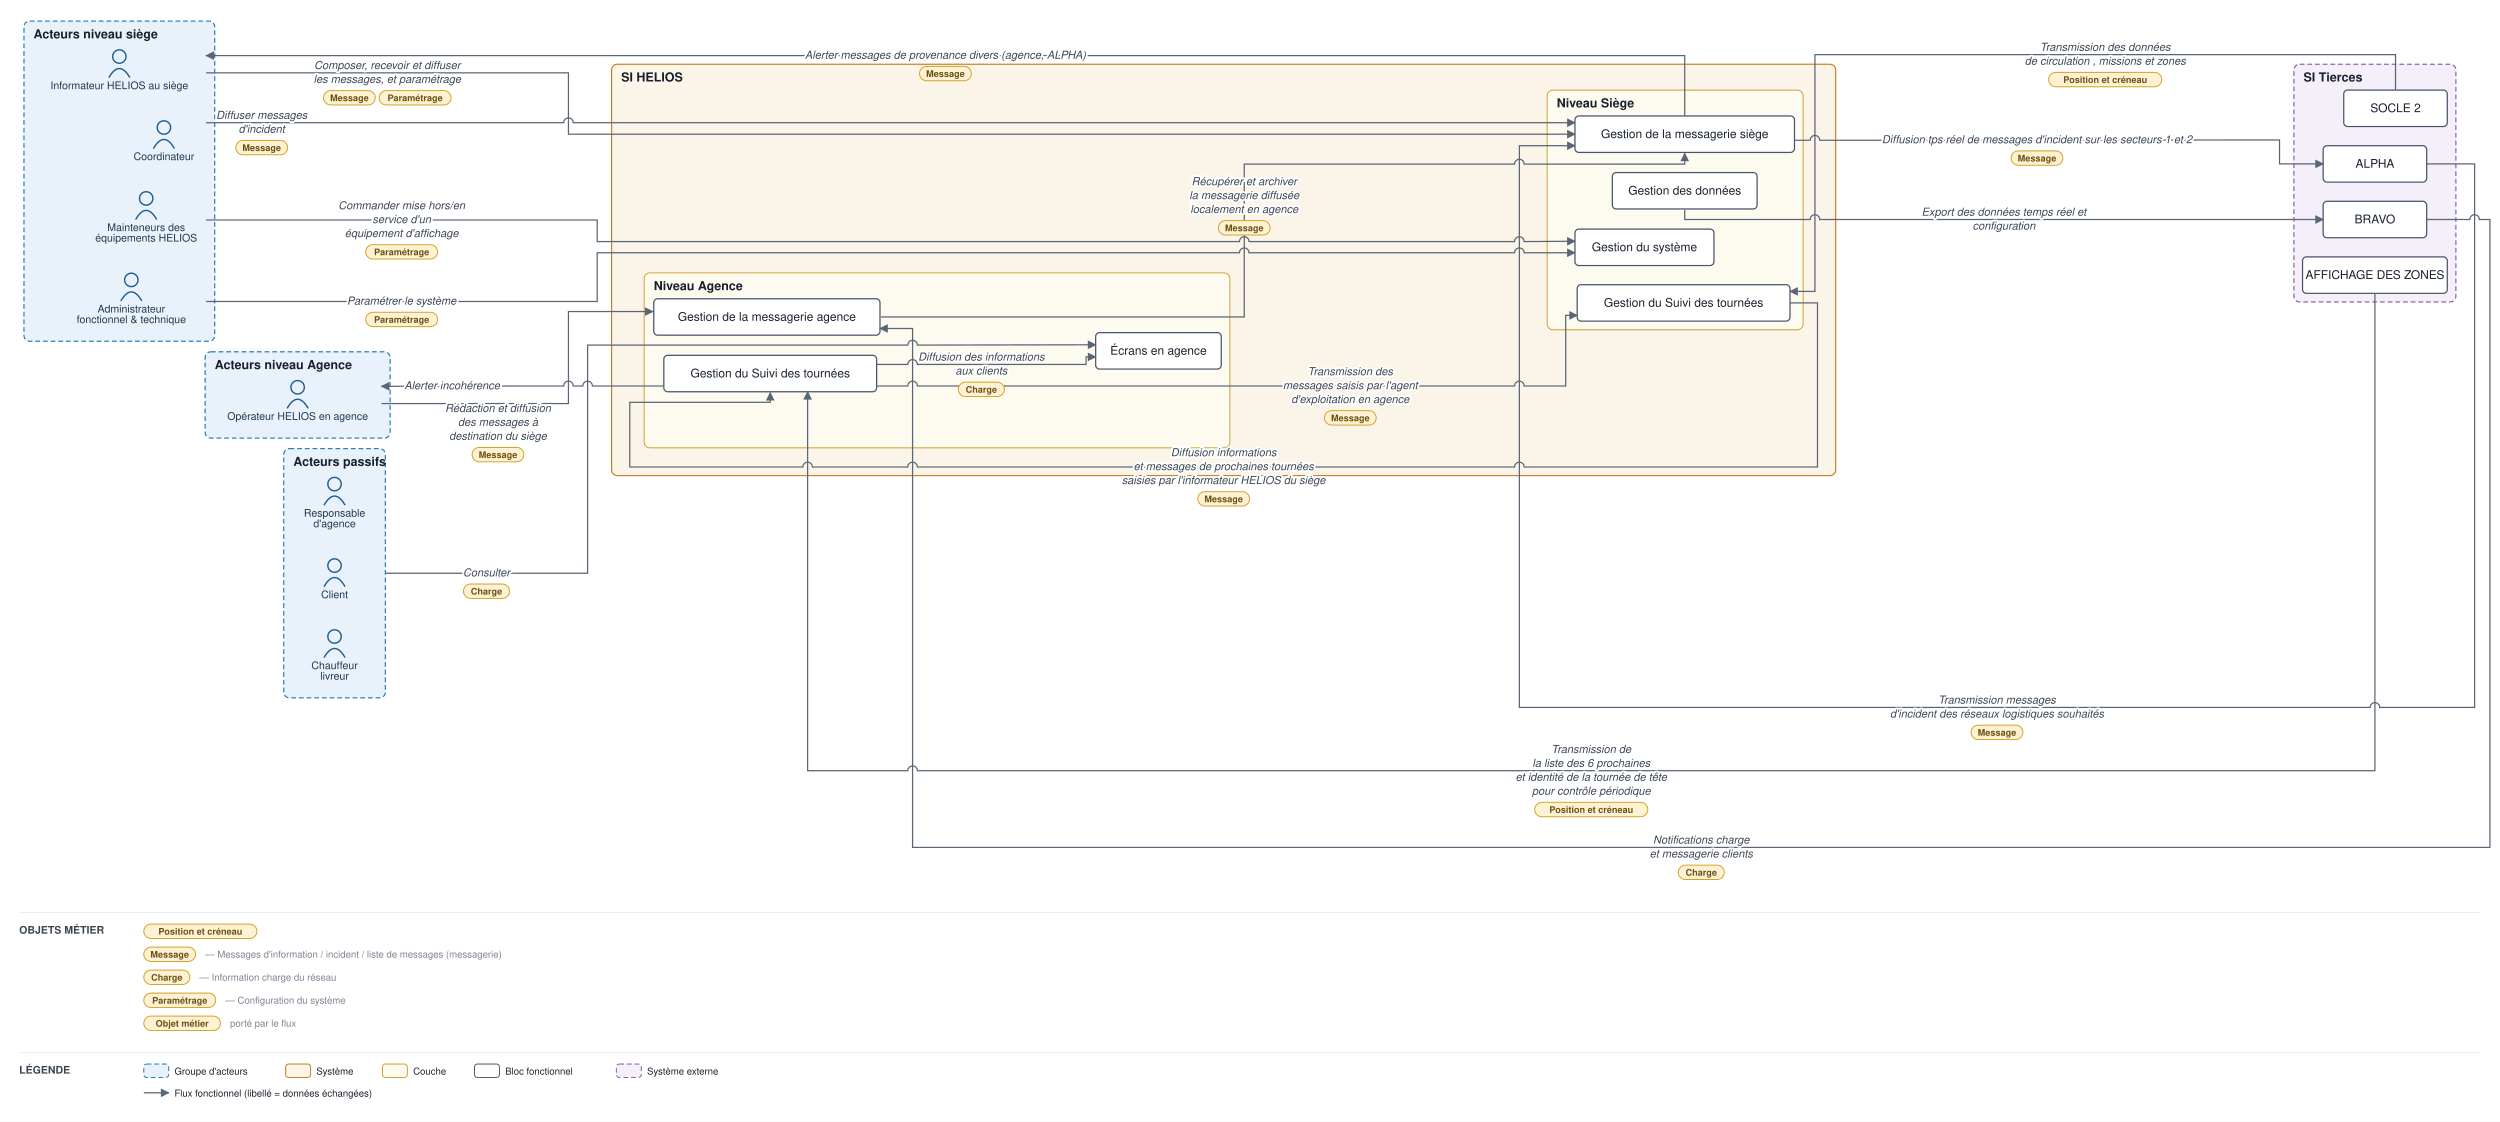
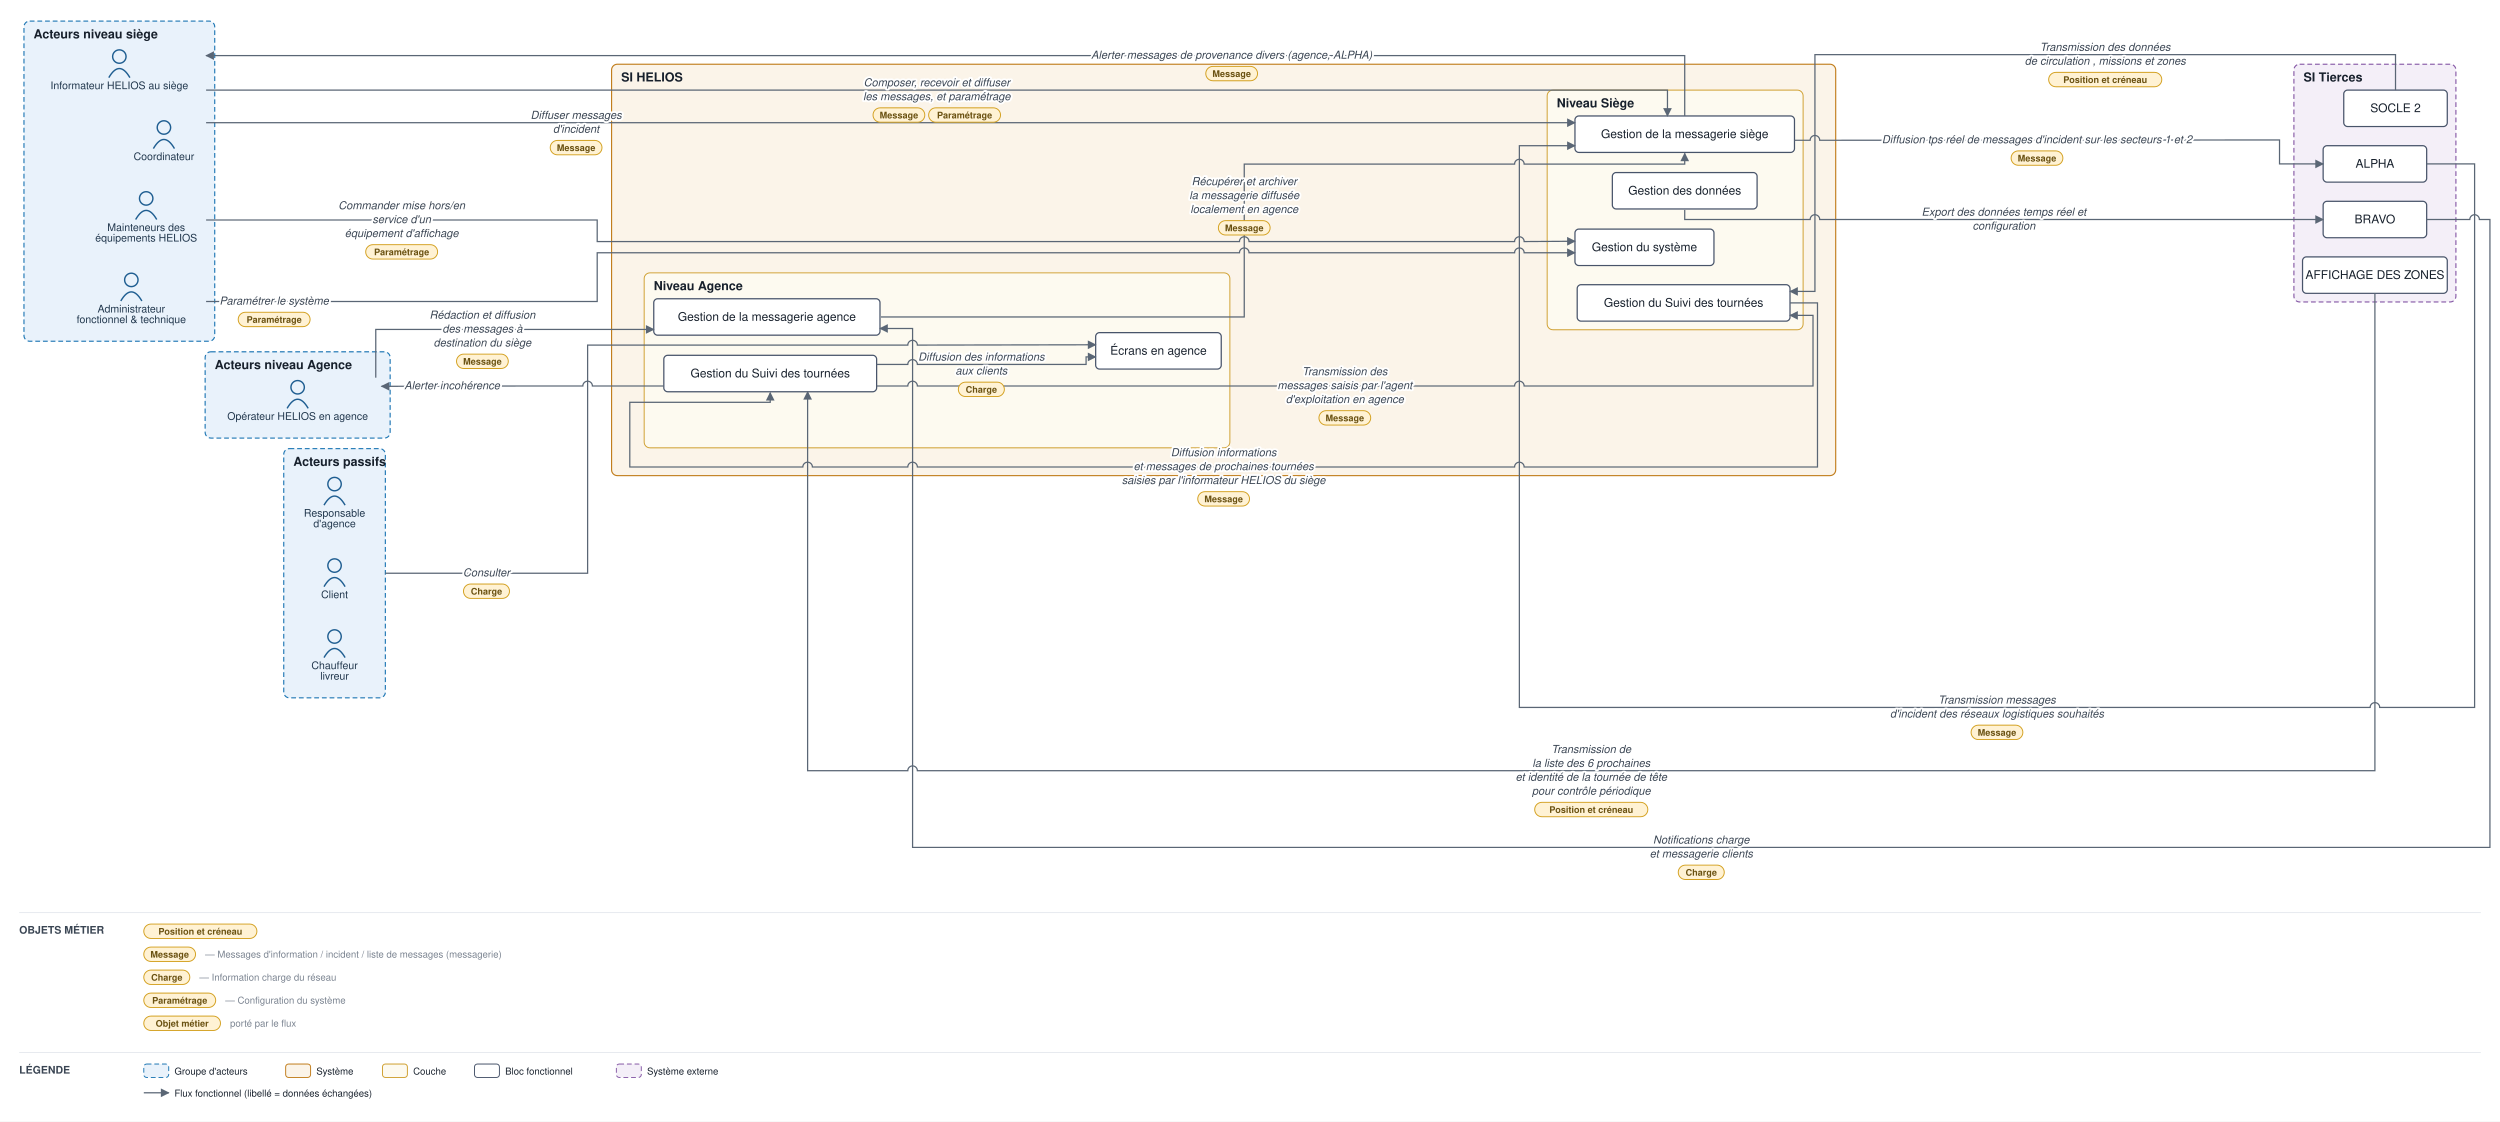
<svg xmlns="http://www.w3.org/2000/svg" viewBox="0 0 2608 1170" font-family="Helvetica,Arial,sans-serif">
  <defs>
    <marker id="arr" viewBox="0 0 10 10" refX="9" refY="5" markerWidth="7" markerHeight="7" orient="auto-start-reverse">
      <path d="M0,0 L10,5 L0,10 z" fill="#5a6675" />
    </marker>
  </defs>
  <rect width="2608" height="1170" fill="#ffffff" />
  <rect x="25" y="22" width="199" height="334" rx="6" fill="#e9f2fb" stroke="#1f77b4" stroke-width="1.2" stroke-dasharray="5 3" />
  <text x="35" y="40" font-size="13" font-weight="bold" fill="#17202c">Acteurs niveau siège</text>
  <rect x="214" y="367" width="193" height="90" rx="6" fill="#e9f2fb" stroke="#1f77b4" stroke-width="1.2" stroke-dasharray="5 3" />
  <text x="224" y="385" font-size="13" font-weight="bold" fill="#17202c">Acteurs niveau Agence</text>
  <rect x="296" y="468" width="106" height="260" rx="6" fill="#e9f2fb" stroke="#1f77b4" stroke-width="1.2" stroke-dasharray="5 3" />
  <text x="306" y="486" font-size="13" font-weight="bold" fill="#17202c">Acteurs passifs</text>
  <rect x="638" y="67" width="1277" height="429.167" rx="6" fill="#fbf4e9" stroke="#c17d1c" stroke-width="1.2" />
  <text x="648" y="85" font-size="13" font-weight="bold" fill="#17202c">SI HELIOS</text>
  <rect x="1614" y="94" width="267" height="250" rx="6" fill="#fdfaf0" stroke="#cf9f2f" stroke-width="1" />
  <text x="1624" y="112" font-size="13" font-weight="bold" fill="#17202c">Niveau Siège</text>
  <rect x="672" y="284.667" width="611" height="182.5" rx="6" fill="#fdfaf0" stroke="#cf9f2f" stroke-width="1" />
  <text x="682" y="302.667" font-size="13" font-weight="bold" fill="#17202c">Niveau Agence</text>
  <rect x="2393" y="67" width="169" height="248" rx="6" fill="#f4eff8" stroke="#8659a6" stroke-width="1.2" stroke-dasharray="5 3" />
  <text x="2403" y="85" font-size="13" font-weight="bold" fill="#17202c">SI Tierces</text>
  <circle cx="124.5" cy="59" r="7" fill="none" stroke="#1f5e91" stroke-width="1.5" />
  <path d="M 113.5 81 q 11 -19 22 0" fill="none" stroke="#1f5e91" stroke-width="1.5" />
  <text x="124.5" y="93" font-size="11" text-anchor="middle" fill="#20364c">Informateur HELIOS au siège</text>
  <circle cx="171" cy="133" r="7" fill="none" stroke="#1f5e91" stroke-width="1.5" />
  <path d="M 160 155 q 11 -19 22 0" fill="none" stroke="#1f5e91" stroke-width="1.5" />
  <text x="171" y="167" font-size="11" text-anchor="middle" fill="#20364c">Coordinateur</text>
  <circle cx="137" cy="292" r="7" fill="none" stroke="#1f5e91" stroke-width="1.5" />
  <path d="M 126 314 q 11 -19 22 0" fill="none" stroke="#1f5e91" stroke-width="1.5" />
  <text x="137" y="326" font-size="11" text-anchor="middle" fill="#20364c">Administrateur </text>
  <text x="137" y="337" font-size="11" text-anchor="middle" fill="#20364c">fonctionnel &amp; technique</text>
  <circle cx="152.5" cy="207" r="7" fill="none" stroke="#1f5e91" stroke-width="1.5" />
  <path d="M 141.5 229 q 11 -19 22 0" fill="none" stroke="#1f5e91" stroke-width="1.5" />
  <text x="152.5" y="241" font-size="11" text-anchor="middle" fill="#20364c">Mainteneurs des </text>
  <text x="152.5" y="252" font-size="11" text-anchor="middle" fill="#20364c">équipements HELIOS</text>
  <circle cx="310.5" cy="404" r="7" fill="none" stroke="#1f5e91" stroke-width="1.5" />
  <path d="M 299.5 426 q 11 -19 22 0" fill="none" stroke="#1f5e91" stroke-width="1.5" />
  <text x="310.5" y="438" font-size="11" text-anchor="middle" fill="#20364c">Opérateur HELIOS en agence</text>
  <circle cx="349" cy="590" r="7" fill="none" stroke="#1f5e91" stroke-width="1.5" />
  <path d="M 338 612 q 11 -19 22 0" fill="none" stroke="#1f5e91" stroke-width="1.5" />
  <text x="349" y="624" font-size="11" text-anchor="middle" fill="#20364c">Client</text>
  <circle cx="349" cy="664" r="7" fill="none" stroke="#1f5e91" stroke-width="1.5" />
  <path d="M 338 686 q 11 -19 22 0" fill="none" stroke="#1f5e91" stroke-width="1.5" />
  <text x="349" y="698" font-size="11" text-anchor="middle" fill="#20364c">Chauffeur </text>
  <text x="349" y="709" font-size="11" text-anchor="middle" fill="#20364c">livreur</text>
  <circle cx="349" cy="505" r="7" fill="none" stroke="#1f5e91" stroke-width="1.5" />
  <path d="M 338 527 q 11 -19 22 0" fill="none" stroke="#1f5e91" stroke-width="1.5" />
  <text x="349" y="539" font-size="11" text-anchor="middle" fill="#20364c">Responsable </text>
  <text x="349" y="550" font-size="11" text-anchor="middle" fill="#20364c">d'agence</text>
  <rect x="1643" y="121" width="229" height="38" rx="4" fill="#ffffff" stroke="#48546a" stroke-width="1.3" />
  <text x="1757.5" y="144" font-size="12.5" text-anchor="middle" fill="#17202c">Gestion de la messagerie siège</text>
  <rect x="1682" y="180" width="151" height="38" rx="4" fill="#ffffff" stroke="#48546a" stroke-width="1.3" />
  <text x="1757.5" y="203" font-size="12.5" text-anchor="middle" fill="#17202c">Gestion des données</text>
  <rect x="1643" y="239" width="145" height="38" rx="4" fill="#ffffff" stroke="#48546a" stroke-width="1.3" />
  <text x="1715.5" y="262" font-size="12.5" text-anchor="middle" fill="#17202c">Gestion du système</text>
  <rect x="1645.333" y="297" width="222" height="38" rx="4" fill="#ffffff" stroke="#48546a" stroke-width="1.3" />
  <text x="1756.333" y="320" font-size="12.5" text-anchor="middle" fill="#17202c">Gestion du Suivi des tournées</text>
  <rect x="692.5" y="370.667" width="222" height="38" rx="4" fill="#ffffff" stroke="#48546a" stroke-width="1.3" />
  <text x="803.5" y="393.667" font-size="12.5" text-anchor="middle" fill="#17202c">Gestion du Suivi des tournées</text>
  <rect x="682" y="311.667" width="236" height="38" rx="4" fill="#ffffff" stroke="#48546a" stroke-width="1.3" />
  <text x="800" y="334.667" font-size="12.5" text-anchor="middle" fill="#17202c">Gestion de la messagerie agence</text>
  <rect x="1143" y="347" width="131" height="38" rx="4" fill="#ffffff" stroke="#48546a" stroke-width="1.3" />
  <text x="1208.5" y="370" font-size="12.5" text-anchor="middle" fill="#17202c">Écrans en agence</text>
  <rect x="2402" y="268" width="151" height="38" rx="4" fill="#ffffff" stroke="#48546a" stroke-width="1.3" />
  <text x="2477.5" y="291" font-size="12.5" text-anchor="middle" fill="#17202c">AFFICHAGE DES ZONES</text>
  <rect x="2423.5" y="152" width="108" height="38" rx="4" fill="#ffffff" stroke="#48546a" stroke-width="1.3" />
  <text x="2477.5" y="175" font-size="12.5" text-anchor="middle" fill="#17202c">ALPHA</text>
  <rect x="2423.5" y="210" width="108" height="38" rx="4" fill="#ffffff" stroke="#48546a" stroke-width="1.3" />
  <text x="2477.5" y="233" font-size="12.5" text-anchor="middle" fill="#17202c">BRAVO</text>
  <rect x="2445" y="94" width="108" height="38" rx="4" fill="#ffffff" stroke="#48546a" stroke-width="1.3" />
  <text x="2499" y="117" font-size="12.5" text-anchor="middle" fill="#17202c">SOCLE 2</text>
-   <path d="M 215 76 L 593 76 L 593 140 L 1643 140" fill="none" stroke="#5a6675" stroke-width="1.3" marker-end="url(#arr)" />
+   <path d="M 215 94 L 1739.5 94 L 1739.5 121" fill="none" stroke="#5a6675" stroke-width="1.3" marker-end="url(#arr)" />
  <path d="M 215 314.5 L 623 314.5 L 623 263.667 L 1293 263.667 A 5 5 0 0 1 1303 263.667 L 1580 263.667 A 5 5 0 0 1 1590 263.667 L 1643 263.667" fill="none" stroke="#5a6675" stroke-width="1.3" marker-end="url(#arr)" />
-   <path d="M 215 128 L 588 128 A 5 5 0 0 1 598 128 L 1643 128" fill="none" stroke="#5a6675" stroke-width="1.3" marker-end="url(#arr)" />
+   <path d="M 215 128 L 1643 128" fill="none" stroke="#5a6675" stroke-width="1.3" marker-end="url(#arr)" />
  <path d="M 215 229.5 L 623 229.5 L 623 252 L 1293 252 A 5 5 0 0 1 1303 252 L 1580 252 A 5 5 0 0 1 1590 252 L 1643 251.667" fill="none" stroke="#5a6675" stroke-width="1.3" marker-end="url(#arr)" />
-   <path d="M 398 421 L 593 421 L 593 325 L 681 325" fill="none" stroke="#5a6675" stroke-width="1.3" marker-end="url(#arr)" />
+   <path d="M 392 394 L 392 343.667 L 682 343.667" fill="none" stroke="#5a6675" stroke-width="1.3" marker-end="url(#arr)" />
  <path d="M 402 598 L 613 598 L 613 360 L 947 360 A 5 5 0 0 1 957 360 L 1143 359.667" fill="none" stroke="#5a6675" stroke-width="1.3" marker-end="url(#arr)" />
  <path d="M 1757.5 121 L 1757.5 58 L 215 58" fill="none" stroke="#5a6675" stroke-width="1.3" marker-end="url(#arr)" />
-   <path d="M 692.5 402.667 L 618 402.667 A 5 5 0 0 0 608 402.667 L 598 402.667 A 5 5 0 0 0 588 402.667 L 545.25 402.667 L 398 403" fill="none" stroke="#5a6675" stroke-width="1.3" marker-end="url(#arr)" />
+   <path d="M 692.5 402.667 L 618 402.667 A 5 5 0 0 0 608 402.667 L 545.25 402.667 L 398 403" fill="none" stroke="#5a6675" stroke-width="1.3" marker-end="url(#arr)" />
  <path d="M 1872 146.333 L 1888.333 146.333 A 5 5 0 0 1 1898.333 146.333 L 2378 146 L 2378 171 L 2423.5 171" fill="none" stroke="#5a6675" stroke-width="1.3" marker-end="url(#arr)" />
  <path d="M 1757.5 219 L 1757.5 229 L 1888.333 229 A 5 5 0 0 1 1898.333 229 L 2423.5 229" fill="none" stroke="#5a6675" stroke-width="1.3" marker-end="url(#arr)" />
  <path d="M 1867.333 316 L 1896 316 L 1896 487.167 L 1590 487.167 A 5 5 0 0 0 1580 487.167 L 957 487.167 A 5 5 0 0 0 947 487.167 L 847.5 487.167 A 5 5 0 0 0 837.5 487.167 L 657 487.167 L 657 419.667 L 803.5 419.667 L 803.5 409.667" fill="none" stroke="#5a6675" stroke-width="1.3" marker-end="url(#arr)" />
-   <path d="M 914.5 402.667 L 947 402.667 A 5 5 0 0 1 957 402.667 L 1580 402.667 A 5 5 0 0 1 1590 402.667 L 1633.333 402.667 L 1633.333 329 L 1645.333 329" fill="none" stroke="#5a6675" stroke-width="1.3" marker-end="url(#arr)" />
+   <path d="M 914.5 402.667 L 947 402.667 A 5 5 0 0 1 957 402.667 L 1580 402.667 A 5 5 0 0 1 1590 402.667 L 1891.333 402.667 L 1891.333 329 L 1867.333 329" fill="none" stroke="#5a6675" stroke-width="1.3" marker-end="url(#arr)" />
  <path d="M 919 330.667 L 1298 330.667 L 1298 171.167 L 1580 171.167 A 5 5 0 0 1 1590 171.167 L 1757.5 171.167 L 1757.5 160" fill="none" stroke="#5a6675" stroke-width="1.3" marker-end="url(#arr)" />
  <path d="M 2499 94 L 2499 57 L 1893.333 57 L 1893.333 304 L 1867.333 304" fill="none" stroke="#5a6675" stroke-width="1.3" marker-end="url(#arr)" />
  <path d="M 2531.5 171 L 2581.5 171 L 2581.5 738 L 2482.5 738 A 5 5 0 0 0 2472.5 738 L 1585 738 L 1585 152 L 1643 152" fill="none" stroke="#5a6675" stroke-width="1.3" marker-end="url(#arr)" />
  <path d="M 2477.5 306 L 2477.5 804 L 957 804 A 5 5 0 0 0 947 804 L 842.5 804 L 842.5 408.667" fill="none" stroke="#5a6675" stroke-width="1.3" marker-end="url(#arr)" />
  <path d="M 2531.5 229 L 2576.5 229 A 5 5 0 0 1 2586.5 229 L 2597.5 229 L 2597.5 884 L 952 884 L 952 342.667 L 918 342.667" fill="none" stroke="#5a6675" stroke-width="1.3" marker-end="url(#arr)" />
  <path d="M 914.5 380.167 L 947 380.167 A 5 5 0 0 1 957 380.167 L 1133 380.167 L 1133 372.333 L 1143 372.333" fill="none" stroke="#5a6675" stroke-width="1.3" marker-end="url(#arr)" />
-   <text x="404" y="72" font-size="11.5" text-anchor="middle" fill="#3a4553" font-style="italic" stroke="#ffffff" stroke-width="4" paint-order="stroke" stroke-linejoin="round">Composer, recevoir et diffuser</text>
-   <text x="404" y="86.5" font-size="11.5" text-anchor="middle" fill="#3a4553" font-style="italic" stroke="#ffffff" stroke-width="4" paint-order="stroke" stroke-linejoin="round">les messages, et paramétrage</text>
-   <rect x="337.5" y="94.5" width="54" height="15" rx="7.5" fill="#fff2d4" stroke="#d3a01f" stroke-width="1" />
-   <text x="364.5" y="105.5" font-size="9.5" text-anchor="middle" fill="#6a5111" font-weight="bold">Message</text>
-   <rect x="395.5" y="94.5" width="75" height="15" rx="7.5" fill="#fff2d4" stroke="#d3a01f" stroke-width="1" />
-   <text x="433" y="105.5" font-size="9.5" text-anchor="middle" fill="#6a5111" font-weight="bold">Paramétrage</text>
-   <text x="419" y="317.75" font-size="11.5" text-anchor="middle" fill="#3a4553" font-style="italic" stroke="#ffffff" stroke-width="4" paint-order="stroke" stroke-linejoin="round">Paramétrer le système</text>
-   <rect x="381.5" y="325.75" width="75" height="15" rx="7.5" fill="#fff2d4" stroke="#d3a01f" stroke-width="1" />
-   <text x="419" y="336.75" font-size="9.5" text-anchor="middle" fill="#6a5111" font-weight="bold">Paramétrage</text>
-   <text x="273" y="124" font-size="11.5" text-anchor="middle" fill="#3a4553" font-style="italic" stroke="#ffffff" stroke-width="4" paint-order="stroke" stroke-linejoin="round">Diffuser messages</text>
-   <text x="273" y="138.5" font-size="11.5" text-anchor="middle" fill="#3a4553" font-style="italic" stroke="#ffffff" stroke-width="4" paint-order="stroke" stroke-linejoin="round">d'incident</text>
-   <rect x="246" y="146.5" width="54" height="15" rx="7.5" fill="#fff2d4" stroke="#d3a01f" stroke-width="1" />
-   <text x="273" y="157.5" font-size="9.5" text-anchor="middle" fill="#6a5111" font-weight="bold">Message</text>
+   <text x="977.25" y="90" font-size="11.5" text-anchor="middle" fill="#3a4553" font-style="italic" stroke="#ffffff" stroke-width="4" paint-order="stroke" stroke-linejoin="round">Composer, recevoir et diffuser</text>
+   <text x="977.25" y="104.5" font-size="11.5" text-anchor="middle" fill="#3a4553" font-style="italic" stroke="#ffffff" stroke-width="4" paint-order="stroke" stroke-linejoin="round">les messages, et paramétrage</text>
+   <rect x="910.75" y="112.5" width="54" height="15" rx="7.5" fill="#fff2d4" stroke="#d3a01f" stroke-width="1" />
+   <text x="937.75" y="123.5" font-size="9.5" text-anchor="middle" fill="#6a5111" font-weight="bold">Message</text>
+   <rect x="968.75" y="112.5" width="75" height="15" rx="7.5" fill="#fff2d4" stroke="#d3a01f" stroke-width="1" />
+   <text x="1006.25" y="123.5" font-size="9.5" text-anchor="middle" fill="#6a5111" font-weight="bold">Paramétrage</text>
+   <text x="286" y="317.75" font-size="11.5" text-anchor="middle" fill="#3a4553" font-style="italic" stroke="#ffffff" stroke-width="4" paint-order="stroke" stroke-linejoin="round">Paramétrer le système</text>
+   <rect x="248.5" y="325.75" width="75" height="15" rx="7.5" fill="#fff2d4" stroke="#d3a01f" stroke-width="1" />
+   <text x="286" y="336.75" font-size="9.5" text-anchor="middle" fill="#6a5111" font-weight="bold">Paramétrage</text>
+   <text x="601" y="124" font-size="11.5" text-anchor="middle" fill="#3a4553" font-style="italic" stroke="#ffffff" stroke-width="4" paint-order="stroke" stroke-linejoin="round">Diffuser messages</text>
+   <text x="601" y="138.5" font-size="11.5" text-anchor="middle" fill="#3a4553" font-style="italic" stroke="#ffffff" stroke-width="4" paint-order="stroke" stroke-linejoin="round">d'incident</text>
+   <rect x="574" y="146.5" width="54" height="15" rx="7.5" fill="#fff2d4" stroke="#d3a01f" stroke-width="1" />
+   <text x="601" y="157.5" font-size="9.5" text-anchor="middle" fill="#6a5111" font-weight="bold">Message</text>
  <text x="419" y="218.25" font-size="11.5" text-anchor="middle" fill="#3a4553" font-style="italic" stroke="#ffffff" stroke-width="4" paint-order="stroke" stroke-linejoin="round">Commander mise hors/en </text>
  <text x="419" y="232.75" font-size="11.5" text-anchor="middle" fill="#3a4553" font-style="italic" stroke="#ffffff" stroke-width="4" paint-order="stroke" stroke-linejoin="round">service d'un </text>
  <text x="419" y="247.25" font-size="11.5" text-anchor="middle" fill="#3a4553" font-style="italic" stroke="#ffffff" stroke-width="4" paint-order="stroke" stroke-linejoin="round">équipement d'affichage</text>
  <rect x="381.5" y="255.25" width="75" height="15" rx="7.5" fill="#fff2d4" stroke="#d3a01f" stroke-width="1" />
  <text x="419" y="266.25" font-size="9.5" text-anchor="middle" fill="#6a5111" font-weight="bold">Paramétrage</text>
-   <text x="519.5" y="429.75" font-size="11.5" text-anchor="middle" fill="#3a4553" font-style="italic" stroke="#ffffff" stroke-width="4" paint-order="stroke" stroke-linejoin="round">Rédaction et diffusion </text>
-   <text x="519.5" y="444.25" font-size="11.5" text-anchor="middle" fill="#3a4553" font-style="italic" stroke="#ffffff" stroke-width="4" paint-order="stroke" stroke-linejoin="round">des messages à </text>
-   <text x="519.5" y="458.75" font-size="11.5" text-anchor="middle" fill="#3a4553" font-style="italic" stroke="#ffffff" stroke-width="4" paint-order="stroke" stroke-linejoin="round">destination du siège</text>
-   <rect x="492.5" y="466.75" width="54" height="15" rx="7.5" fill="#fff2d4" stroke="#d3a01f" stroke-width="1" />
-   <text x="519.5" y="477.75" font-size="9.5" text-anchor="middle" fill="#6a5111" font-weight="bold">Message</text>
+   <text x="503.25" y="332.417" font-size="11.5" text-anchor="middle" fill="#3a4553" font-style="italic" stroke="#ffffff" stroke-width="4" paint-order="stroke" stroke-linejoin="round">Rédaction et diffusion </text>
+   <text x="503.25" y="346.917" font-size="11.5" text-anchor="middle" fill="#3a4553" font-style="italic" stroke="#ffffff" stroke-width="4" paint-order="stroke" stroke-linejoin="round">des messages à </text>
+   <text x="503.25" y="361.417" font-size="11.5" text-anchor="middle" fill="#3a4553" font-style="italic" stroke="#ffffff" stroke-width="4" paint-order="stroke" stroke-linejoin="round">destination du siège</text>
+   <rect x="476.25" y="369.417" width="54" height="15" rx="7.5" fill="#fff2d4" stroke="#d3a01f" stroke-width="1" />
+   <text x="503.25" y="380.417" font-size="9.5" text-anchor="middle" fill="#6a5111" font-weight="bold">Message</text>
  <text x="507.5" y="601.25" font-size="11.5" text-anchor="middle" fill="#3a4553" font-style="italic" stroke="#ffffff" stroke-width="4" paint-order="stroke" stroke-linejoin="round">Consulter</text>
  <rect x="483.5" y="609.25" width="48" height="15" rx="7.5" fill="#fff2d4" stroke="#d3a01f" stroke-width="1" />
  <text x="507.5" y="620.25" font-size="9.5" text-anchor="middle" fill="#6a5111" font-weight="bold">Charge</text>
-   <text x="986.25" y="61.25" font-size="11.5" text-anchor="middle" fill="#3a4553" font-style="italic" stroke="#ffffff" stroke-width="4" paint-order="stroke" stroke-linejoin="round">Alerter messages de provenance divers (agence, ALPHA)</text>
-   <rect x="959.25" y="69.25" width="54" height="15" rx="7.5" fill="#fff2d4" stroke="#d3a01f" stroke-width="1" />
-   <text x="986.25" y="80.25" font-size="9.5" text-anchor="middle" fill="#6a5111" font-weight="bold">Message</text>
+   <text x="1284.875" y="61.25" font-size="11.5" text-anchor="middle" fill="#3a4553" font-style="italic" stroke="#ffffff" stroke-width="4" paint-order="stroke" stroke-linejoin="round">Alerter messages de provenance divers (agence, ALPHA)</text>
+   <rect x="1257.875" y="69.25" width="54" height="15" rx="7.5" fill="#fff2d4" stroke="#d3a01f" stroke-width="1" />
+   <text x="1284.875" y="80.25" font-size="9.5" text-anchor="middle" fill="#6a5111" font-weight="bold">Message</text>
  <text x="471.625" y="406.083" font-size="11.5" text-anchor="middle" fill="#3a4553" font-style="italic" stroke="#ffffff" stroke-width="4" paint-order="stroke" stroke-linejoin="round">Alerter incohérence</text>
  <text x="2125" y="149.417" font-size="11.5" text-anchor="middle" fill="#3a4553" font-style="italic" stroke="#ffffff" stroke-width="4" paint-order="stroke" stroke-linejoin="round">Diffusion tps réel de messages d'incident sur les secteurs 1 et 2 </text>
  <rect x="2098" y="157.417" width="54" height="15" rx="7.5" fill="#fff2d4" stroke="#d3a01f" stroke-width="1" />
  <text x="2125" y="168.417" font-size="9.5" text-anchor="middle" fill="#6a5111" font-weight="bold">Message</text>
  <text x="2090.5" y="225" font-size="11.5" text-anchor="middle" fill="#3a4553" font-style="italic" stroke="#ffffff" stroke-width="4" paint-order="stroke" stroke-linejoin="round">Export des données temps réel et </text>
  <text x="2090.5" y="239.5" font-size="11.5" text-anchor="middle" fill="#3a4553" font-style="italic" stroke="#ffffff" stroke-width="4" paint-order="stroke" stroke-linejoin="round">configuration</text>
  <text x="1276.5" y="475.917" font-size="11.5" text-anchor="middle" fill="#3a4553" font-style="italic" stroke="#ffffff" stroke-width="4" paint-order="stroke" stroke-linejoin="round">Diffusion informations </text>
  <text x="1276.5" y="490.417" font-size="11.5" text-anchor="middle" fill="#3a4553" font-style="italic" stroke="#ffffff" stroke-width="4" paint-order="stroke" stroke-linejoin="round">et messages de prochaines tournées </text>
  <text x="1276.5" y="504.917" font-size="11.5" text-anchor="middle" fill="#3a4553" font-style="italic" stroke="#ffffff" stroke-width="4" paint-order="stroke" stroke-linejoin="round">saisies par l'informateur HELIOS du siège</text>
  <rect x="1249.5" y="512.917" width="54" height="15" rx="7.5" fill="#fff2d4" stroke="#d3a01f" stroke-width="1" />
  <text x="1276.5" y="523.917" font-size="9.5" text-anchor="middle" fill="#6a5111" font-weight="bold">Message</text>
-   <text x="1408.625" y="391.417" font-size="11.5" text-anchor="middle" fill="#3a4553" font-style="italic" stroke="#ffffff" stroke-width="4" paint-order="stroke" stroke-linejoin="round">Transmission des </text>
-   <text x="1408.625" y="405.917" font-size="11.5" text-anchor="middle" fill="#3a4553" font-style="italic" stroke="#ffffff" stroke-width="4" paint-order="stroke" stroke-linejoin="round">messages saisis par l'agent</text>
-   <text x="1408.625" y="420.417" font-size="11.5" text-anchor="middle" fill="#3a4553" font-style="italic" stroke="#ffffff" stroke-width="4" paint-order="stroke" stroke-linejoin="round"> d'exploitation en agence</text>
-   <rect x="1381.625" y="428.417" width="54" height="15" rx="7.5" fill="#fff2d4" stroke="#d3a01f" stroke-width="1" />
-   <text x="1408.625" y="439.417" font-size="9.5" text-anchor="middle" fill="#6a5111" font-weight="bold">Message</text>
+   <text x="1402.917" y="391.417" font-size="11.5" text-anchor="middle" fill="#3a4553" font-style="italic" stroke="#ffffff" stroke-width="4" paint-order="stroke" stroke-linejoin="round">Transmission des </text>
+   <text x="1402.917" y="405.917" font-size="11.5" text-anchor="middle" fill="#3a4553" font-style="italic" stroke="#ffffff" stroke-width="4" paint-order="stroke" stroke-linejoin="round">messages saisis par l'agent</text>
+   <text x="1402.917" y="420.417" font-size="11.5" text-anchor="middle" fill="#3a4553" font-style="italic" stroke="#ffffff" stroke-width="4" paint-order="stroke" stroke-linejoin="round"> d'exploitation en agence</text>
+   <rect x="1375.917" y="428.417" width="54" height="15" rx="7.5" fill="#fff2d4" stroke="#d3a01f" stroke-width="1" />
+   <text x="1402.917" y="439.417" font-size="9.5" text-anchor="middle" fill="#6a5111" font-weight="bold">Message</text>
  <text x="1298" y="193.167" font-size="11.5" text-anchor="middle" fill="#3a4553" font-style="italic" stroke="#ffffff" stroke-width="4" paint-order="stroke" stroke-linejoin="round">Récupérer et archiver</text>
  <text x="1298" y="207.667" font-size="11.5" text-anchor="middle" fill="#3a4553" font-style="italic" stroke="#ffffff" stroke-width="4" paint-order="stroke" stroke-linejoin="round"> la messagerie diffusée</text>
  <text x="1298" y="222.167" font-size="11.5" text-anchor="middle" fill="#3a4553" font-style="italic" stroke="#ffffff" stroke-width="4" paint-order="stroke" stroke-linejoin="round"> localement en agence</text>
  <rect x="1271" y="230.167" width="54" height="15" rx="7.5" fill="#fff2d4" stroke="#d3a01f" stroke-width="1" />
  <text x="1298" y="241.167" font-size="9.5" text-anchor="middle" fill="#6a5111" font-weight="bold">Message</text>
  <text x="2196.167" y="53" font-size="11.5" text-anchor="middle" fill="#3a4553" font-style="italic" stroke="#ffffff" stroke-width="4" paint-order="stroke" stroke-linejoin="round">Transmission des données</text>
  <text x="2196.167" y="67.5" font-size="11.5" text-anchor="middle" fill="#3a4553" font-style="italic" stroke="#ffffff" stroke-width="4" paint-order="stroke" stroke-linejoin="round">de circulation , missions et zones</text>
  <rect x="2137.167" y="75.5" width="118" height="15" rx="7.5" fill="#fff2d4" stroke="#d3a01f" stroke-width="1" />
  <text x="2196.167" y="86.5" font-size="9.5" text-anchor="middle" fill="#6a5111" font-weight="bold">Position et créneau</text>
  <text x="2083.25" y="734" font-size="11.5" text-anchor="middle" fill="#3a4553" font-style="italic" stroke="#ffffff" stroke-width="4" paint-order="stroke" stroke-linejoin="round">Transmission  messages</text>
  <text x="2083.25" y="748.5" font-size="11.5" text-anchor="middle" fill="#3a4553" font-style="italic" stroke="#ffffff" stroke-width="4" paint-order="stroke" stroke-linejoin="round">d'incident des  réseaux logistiques  souhaités</text>
  <rect x="2056.25" y="756.5" width="54" height="15" rx="7.5" fill="#fff2d4" stroke="#d3a01f" stroke-width="1" />
  <text x="2083.25" y="767.5" font-size="9.5" text-anchor="middle" fill="#6a5111" font-weight="bold">Message</text>
  <text x="1660" y="785.5" font-size="11.5" text-anchor="middle" fill="#3a4553" font-style="italic" stroke="#ffffff" stroke-width="4" paint-order="stroke" stroke-linejoin="round">Transmission de</text>
  <text x="1660" y="800" font-size="11.5" text-anchor="middle" fill="#3a4553" font-style="italic" stroke="#ffffff" stroke-width="4" paint-order="stroke" stroke-linejoin="round">la liste des 6 prochaines</text>
  <text x="1660" y="814.5" font-size="11.5" text-anchor="middle" fill="#3a4553" font-style="italic" stroke="#ffffff" stroke-width="4" paint-order="stroke" stroke-linejoin="round">et identité de la tournée de tête </text>
  <text x="1660" y="829" font-size="11.5" text-anchor="middle" fill="#3a4553" font-style="italic" stroke="#ffffff" stroke-width="4" paint-order="stroke" stroke-linejoin="round">pour contrôle périodique</text>
  <rect x="1601" y="837" width="118" height="15" rx="7.5" fill="#fff2d4" stroke="#d3a01f" stroke-width="1" />
  <text x="1660" y="848" font-size="9.5" text-anchor="middle" fill="#6a5111" font-weight="bold">Position et créneau</text>
  <text x="1774.75" y="880" font-size="11.5" text-anchor="middle" fill="#3a4553" font-style="italic" stroke="#ffffff" stroke-width="4" paint-order="stroke" stroke-linejoin="round">Notifications charge </text>
  <text x="1774.75" y="894.5" font-size="11.5" text-anchor="middle" fill="#3a4553" font-style="italic" stroke="#ffffff" stroke-width="4" paint-order="stroke" stroke-linejoin="round">et messagerie clients</text>
  <rect x="1750.75" y="902.5" width="48" height="15" rx="7.5" fill="#fff2d4" stroke="#d3a01f" stroke-width="1" />
  <text x="1774.75" y="913.5" font-size="9.5" text-anchor="middle" fill="#6a5111" font-weight="bold">Charge</text>
  <text x="1023.75" y="376.167" font-size="11.5" text-anchor="middle" fill="#3a4553" font-style="italic" stroke="#ffffff" stroke-width="4" paint-order="stroke" stroke-linejoin="round">Diffusion des informations</text>
  <text x="1023.75" y="390.667" font-size="11.5" text-anchor="middle" fill="#3a4553" font-style="italic" stroke="#ffffff" stroke-width="4" paint-order="stroke" stroke-linejoin="round">aux clients</text>
  <rect x="999.75" y="398.667" width="48" height="15" rx="7.5" fill="#fff2d4" stroke="#d3a01f" stroke-width="1" />
  <text x="1023.75" y="409.667" font-size="9.5" text-anchor="middle" fill="#6a5111" font-weight="bold">Charge</text>
  <line x1="20" y1="952" x2="2588" y2="952" stroke="#e6e9ee" stroke-width="1" />
  <text x="20" y="974" font-size="11" font-weight="bold" fill="#3a4553">OBJETS MÉTIER</text>
  <rect x="150" y="964" width="118" height="15" rx="7.5" fill="#fff2d4" stroke="#d3a01f" />
  <text x="209" y="975" font-size="9.5" text-anchor="middle" fill="#6a5111" font-weight="bold">Position et créneau</text>
  <rect x="150" y="988" width="54" height="15" rx="7.5" fill="#fff2d4" stroke="#d3a01f" />
  <text x="177" y="999" font-size="9.5" text-anchor="middle" fill="#6a5111" font-weight="bold">Message</text>
  <text x="214" y="999" font-size="10" fill="#79828f">— Messages d'information / incident / liste de messages (messagerie)</text>
  <rect x="150" y="1012" width="48" height="15" rx="7.5" fill="#fff2d4" stroke="#d3a01f" />
  <text x="174" y="1023" font-size="9.5" text-anchor="middle" fill="#6a5111" font-weight="bold">Charge</text>
  <text x="208" y="1023" font-size="10" fill="#79828f">— Information charge du réseau</text>
  <rect x="150" y="1036" width="75" height="15" rx="7.5" fill="#fff2d4" stroke="#d3a01f" />
  <text x="187.5" y="1047" font-size="9.5" text-anchor="middle" fill="#6a5111" font-weight="bold">Paramétrage</text>
  <text x="235" y="1047" font-size="10" fill="#79828f">— Configuration du système</text>
  <rect x="150" y="1060" width="80" height="15" rx="7.5" fill="#fff2d4" stroke="#d3a01f" />
  <text x="190" y="1071" font-size="9.5" text-anchor="middle" fill="#6a5111" font-weight="bold">Objet métier</text>
  <text x="240" y="1071" font-size="10" fill="#79828f">porté par le flux</text>
  <line x1="20" y1="1098" x2="2588" y2="1098" stroke="#e6e9ee" stroke-width="1" />
  <text x="20" y="1120" font-size="11" font-weight="bold" fill="#3a4553">LÉGENDE</text>
  <rect x="150" y="1110" width="26" height="14" rx="3" fill="#e9f2fb" stroke="#1f77b4" stroke-dasharray="5 3" />
  <text x="182" y="1121" font-size="10" fill="#17202c">Groupe d'acteurs</text>
  <rect x="298" y="1110" width="26" height="14" rx="3" fill="#fbf4e9" stroke="#c17d1c" />
  <text x="330" y="1121" font-size="10" fill="#17202c">Système</text>
  <rect x="399" y="1110" width="26" height="14" rx="3" fill="#fdfaf0" stroke="#cf9f2f" />
  <text x="431" y="1121" font-size="10" fill="#17202c">Couche</text>
  <rect x="495" y="1110" width="26" height="14" rx="3" fill="#ffffff" stroke="#48546a" />
  <text x="527" y="1121" font-size="10" fill="#17202c">Bloc fonctionnel</text>
  <rect x="643" y="1110" width="26" height="14" rx="3" fill="#f4eff8" stroke="#8659a6" stroke-dasharray="5 3" />
  <text x="675" y="1121" font-size="10" fill="#17202c">Système externe</text>
  <line x1="150" y1="1140" x2="176" y2="1140" stroke="#5a6675" stroke-width="1.3" marker-end="url(#arr)" />
  <text x="182" y="1144" font-size="10" fill="#17202c">Flux fonctionnel (libellé = données échangées)</text>
</svg>
